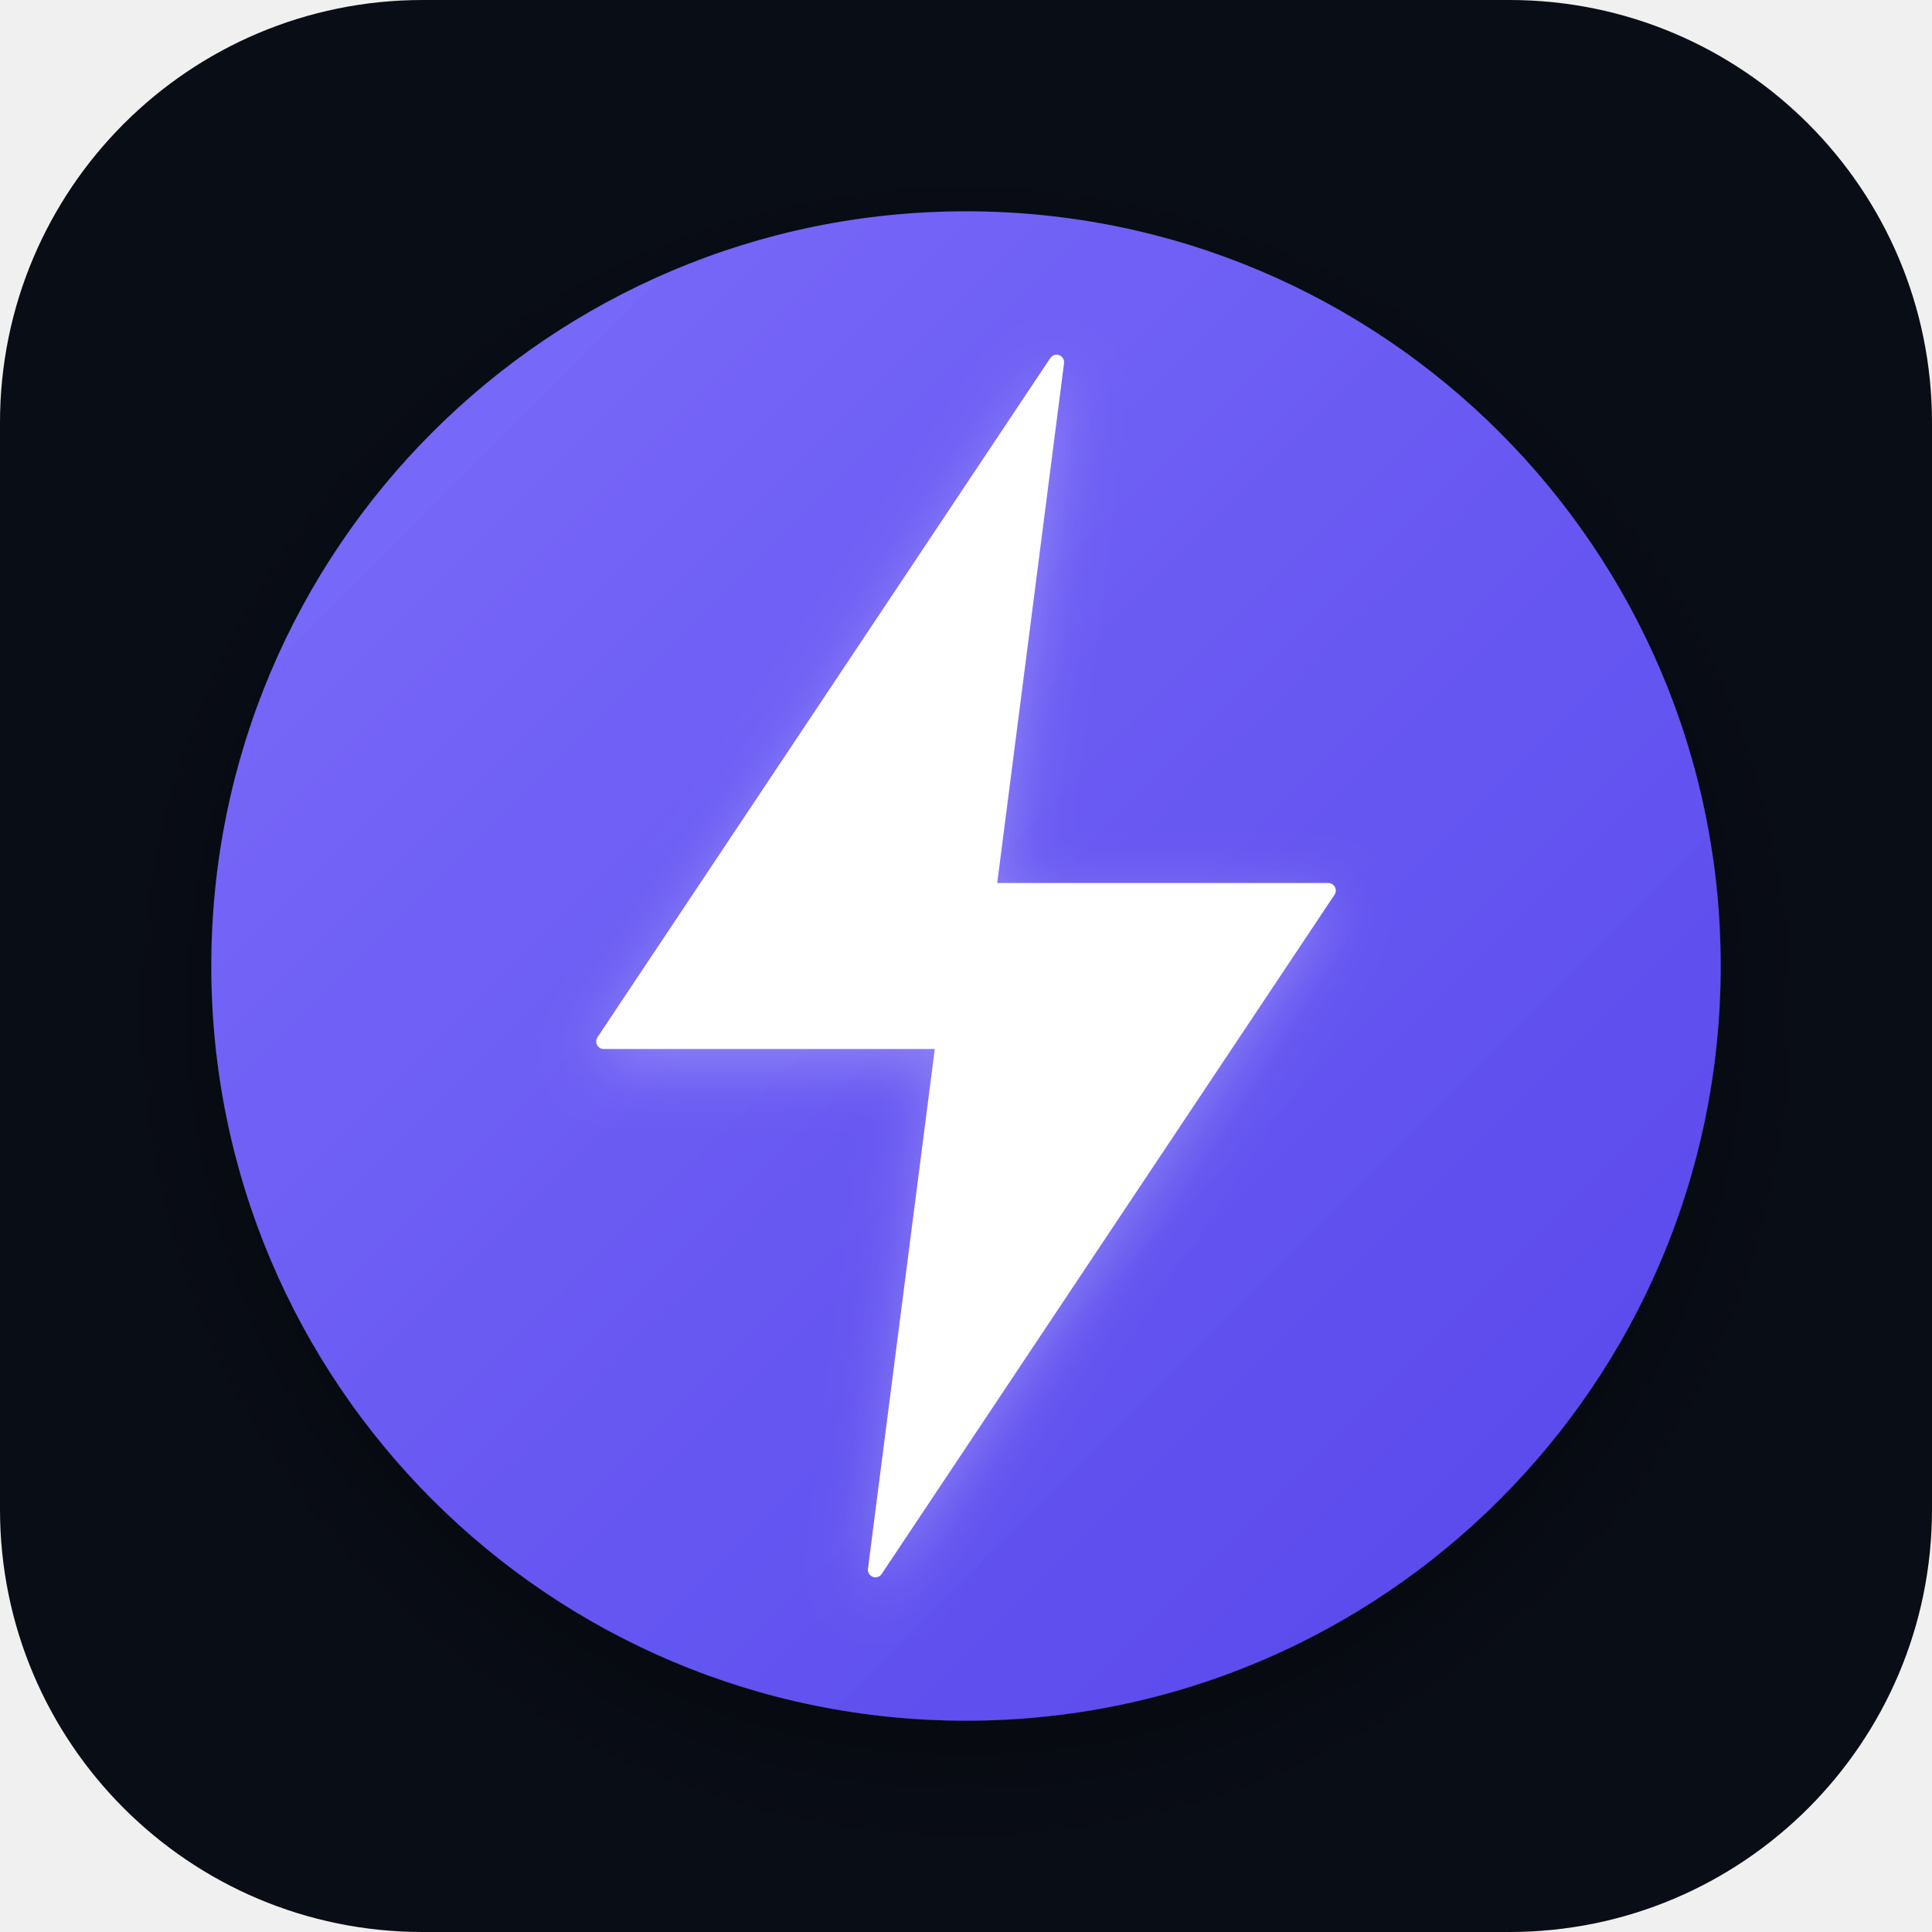
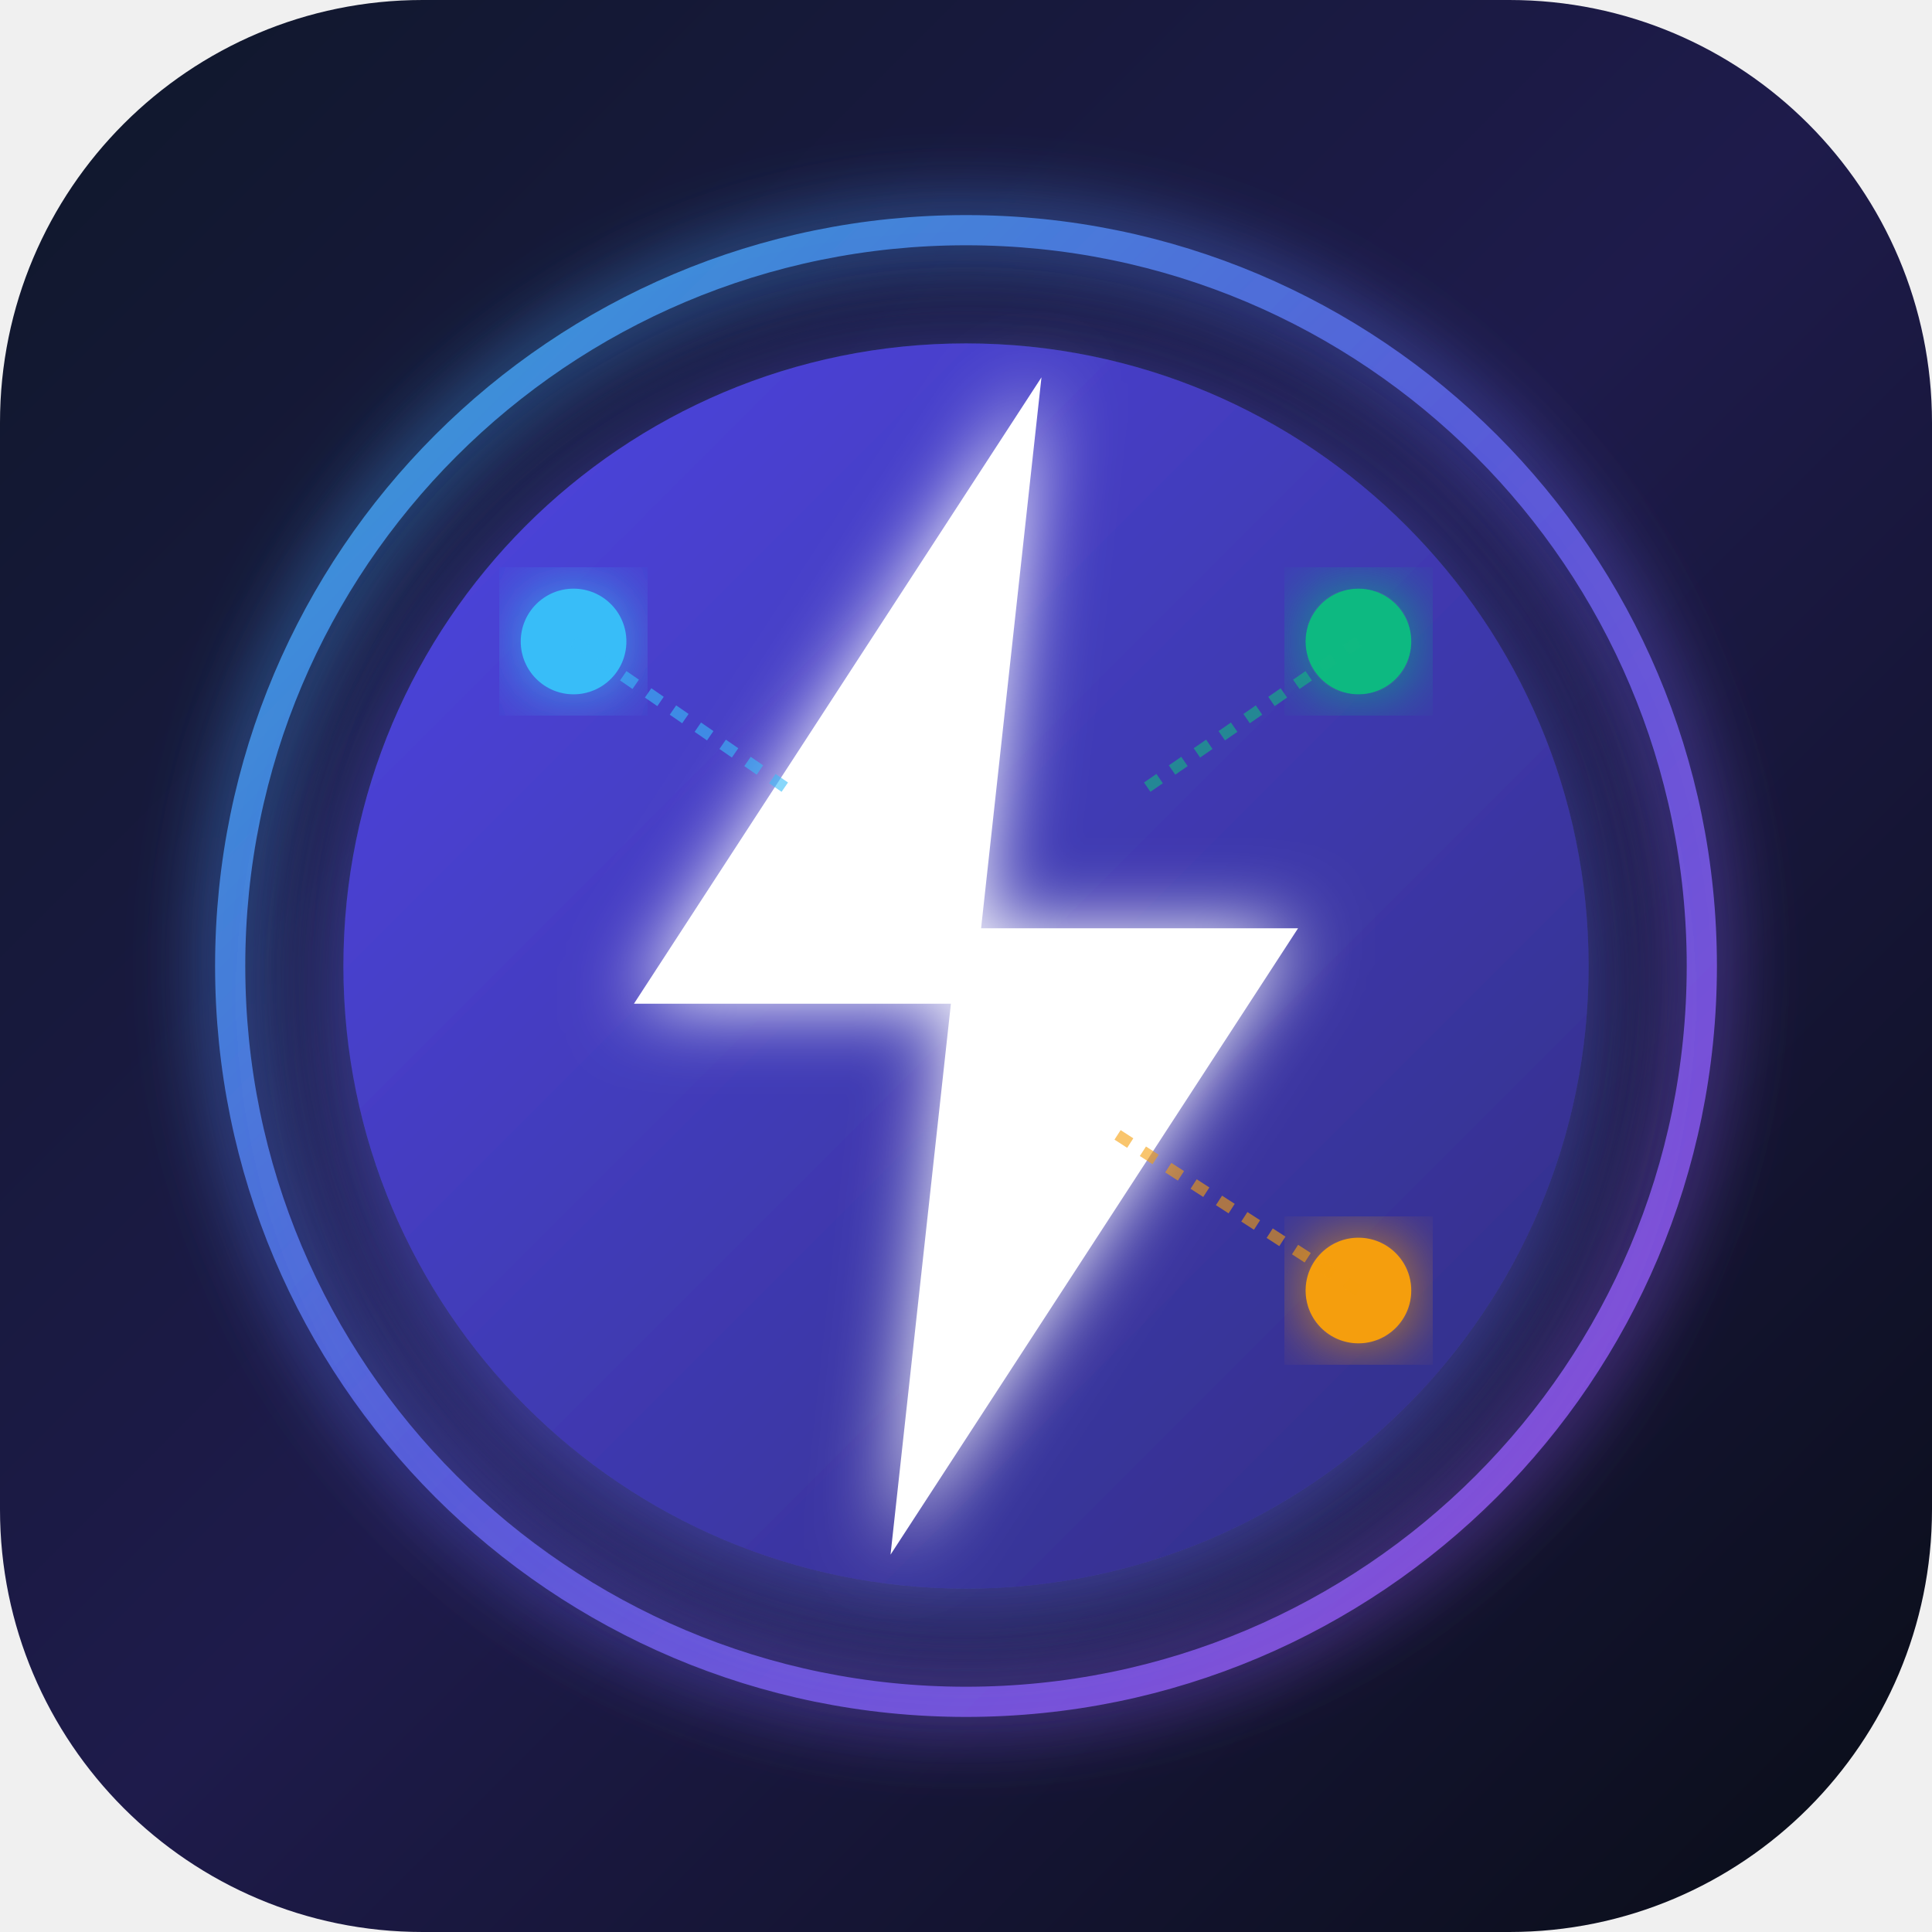
<svg xmlns="http://www.w3.org/2000/svg" viewBox="0 0 512 512" width="512" height="512">
  <defs>
-     <linearGradient id="circleGrad" x1="0%" y1="0%" x2="100%" y2="100%">
-       <stop offset="0%" stop-color="#7c6dfa" />
-       <stop offset="100%" stop-color="#5646eb" />
+     <linearGradient id="bgGrad" x1="0%" y1="0%" x2="100%" y2="100%">
+       <stop offset="0%" stop-color="#0f172a" />
+       <stop offset="50%" stop-color="#1e1b4b" />
+       <stop offset="100%" stop-color="#090d16" />
    </linearGradient>
-     <filter id="dropShadow" x="-10%" y="-10%" width="120%" height="120%">
-       <feDropShadow dx="0" dy="12" stdDeviation="16" flood-color="#000000" flood-opacity="0.35" />
+     <linearGradient id="ringGrad" x1="0%" y1="0%" x2="100%" y2="100%">
+       <stop offset="0%" stop-color="#38bdf8" />
+       <stop offset="50%" stop-color="#6366f1" />
+       <stop offset="100%" stop-color="#a855f7" />
+     </linearGradient>
+     <linearGradient id="coreGrad" x1="0%" y1="0%" x2="100%" y2="100%">
+       <stop offset="0%" stop-color="#4f46e5" />
+       <stop offset="100%" stop-color="#312e81" />
+     </linearGradient>
+     <filter id="glow" x="-20%" y="-20%" width="140%" height="140%">
+       <feGaussianBlur stdDeviation="10" result="blur" />
+       <feComposite in="SourceGraphic" in2="blur" operator="over" />
    </filter>
-     <filter id="boltGlow" x="-20%" y="-20%" width="140%" height="140%">
-       <feDropShadow dx="0" dy="4" stdDeviation="8" flood-color="#ffffff" flood-opacity="0.25" />
+     <filter id="coreGlow" x="-30%" y="-30%" width="160%" height="160%">
+       <feDropShadow dx="0" dy="8" stdDeviation="16" flood-color="#6366f1" flood-opacity="0.6" />
    </filter>
  </defs>
-   <rect width="512" height="512" rx="112" fill="#090d16" />
-   <circle cx="256" cy="256" r="200" fill="url(#circleGrad)" filter="url(#dropShadow)" />
-   <path d="M280 96 L160 276 L250 276 L232 416 L352 236 L262 236 Z" fill="#ffffff" filter="url(#boltGlow)" stroke="#ffffff" stroke-width="4" stroke-linejoin="round" stroke-linecap="round" />
+   <rect width="512" height="512" rx="112" fill="url(#bgGrad)" />
+   <circle cx="256" cy="256" r="195" fill="none" stroke="url(#ringGrad)" stroke-width="8" opacity="0.85" filter="url(#glow)" />
+   <circle cx="256" cy="256" r="165" fill="url(#coreGrad)" filter="url(#coreGlow)" />
+   <path d="M276 100 L168 266 L252 266 L236 412 L344 246 L260 246 Z" fill="#ffffff" filter="url(#glow)" />
+   <circle cx="152" cy="170" r="14" fill="#38bdf8" filter="url(#glow)" />
+   <circle cx="360" cy="170" r="14" fill="#10b981" filter="url(#glow)" />
+   <circle cx="360" cy="342" r="14" fill="#f59e0b" filter="url(#glow)" />
+   <line x1="152" y1="170" x2="210" y2="210" stroke="#38bdf8" stroke-width="3" stroke-dasharray="4 4" opacity="0.6" />
+   <line x1="360" y1="170" x2="302" y2="210" stroke="#10b981" stroke-width="3" stroke-dasharray="4 4" opacity="0.6" />
+   <line x1="360" y1="342" x2="295" y2="300" stroke="#f59e0b" stroke-width="3" stroke-dasharray="4 4" opacity="0.6" />
</svg>
